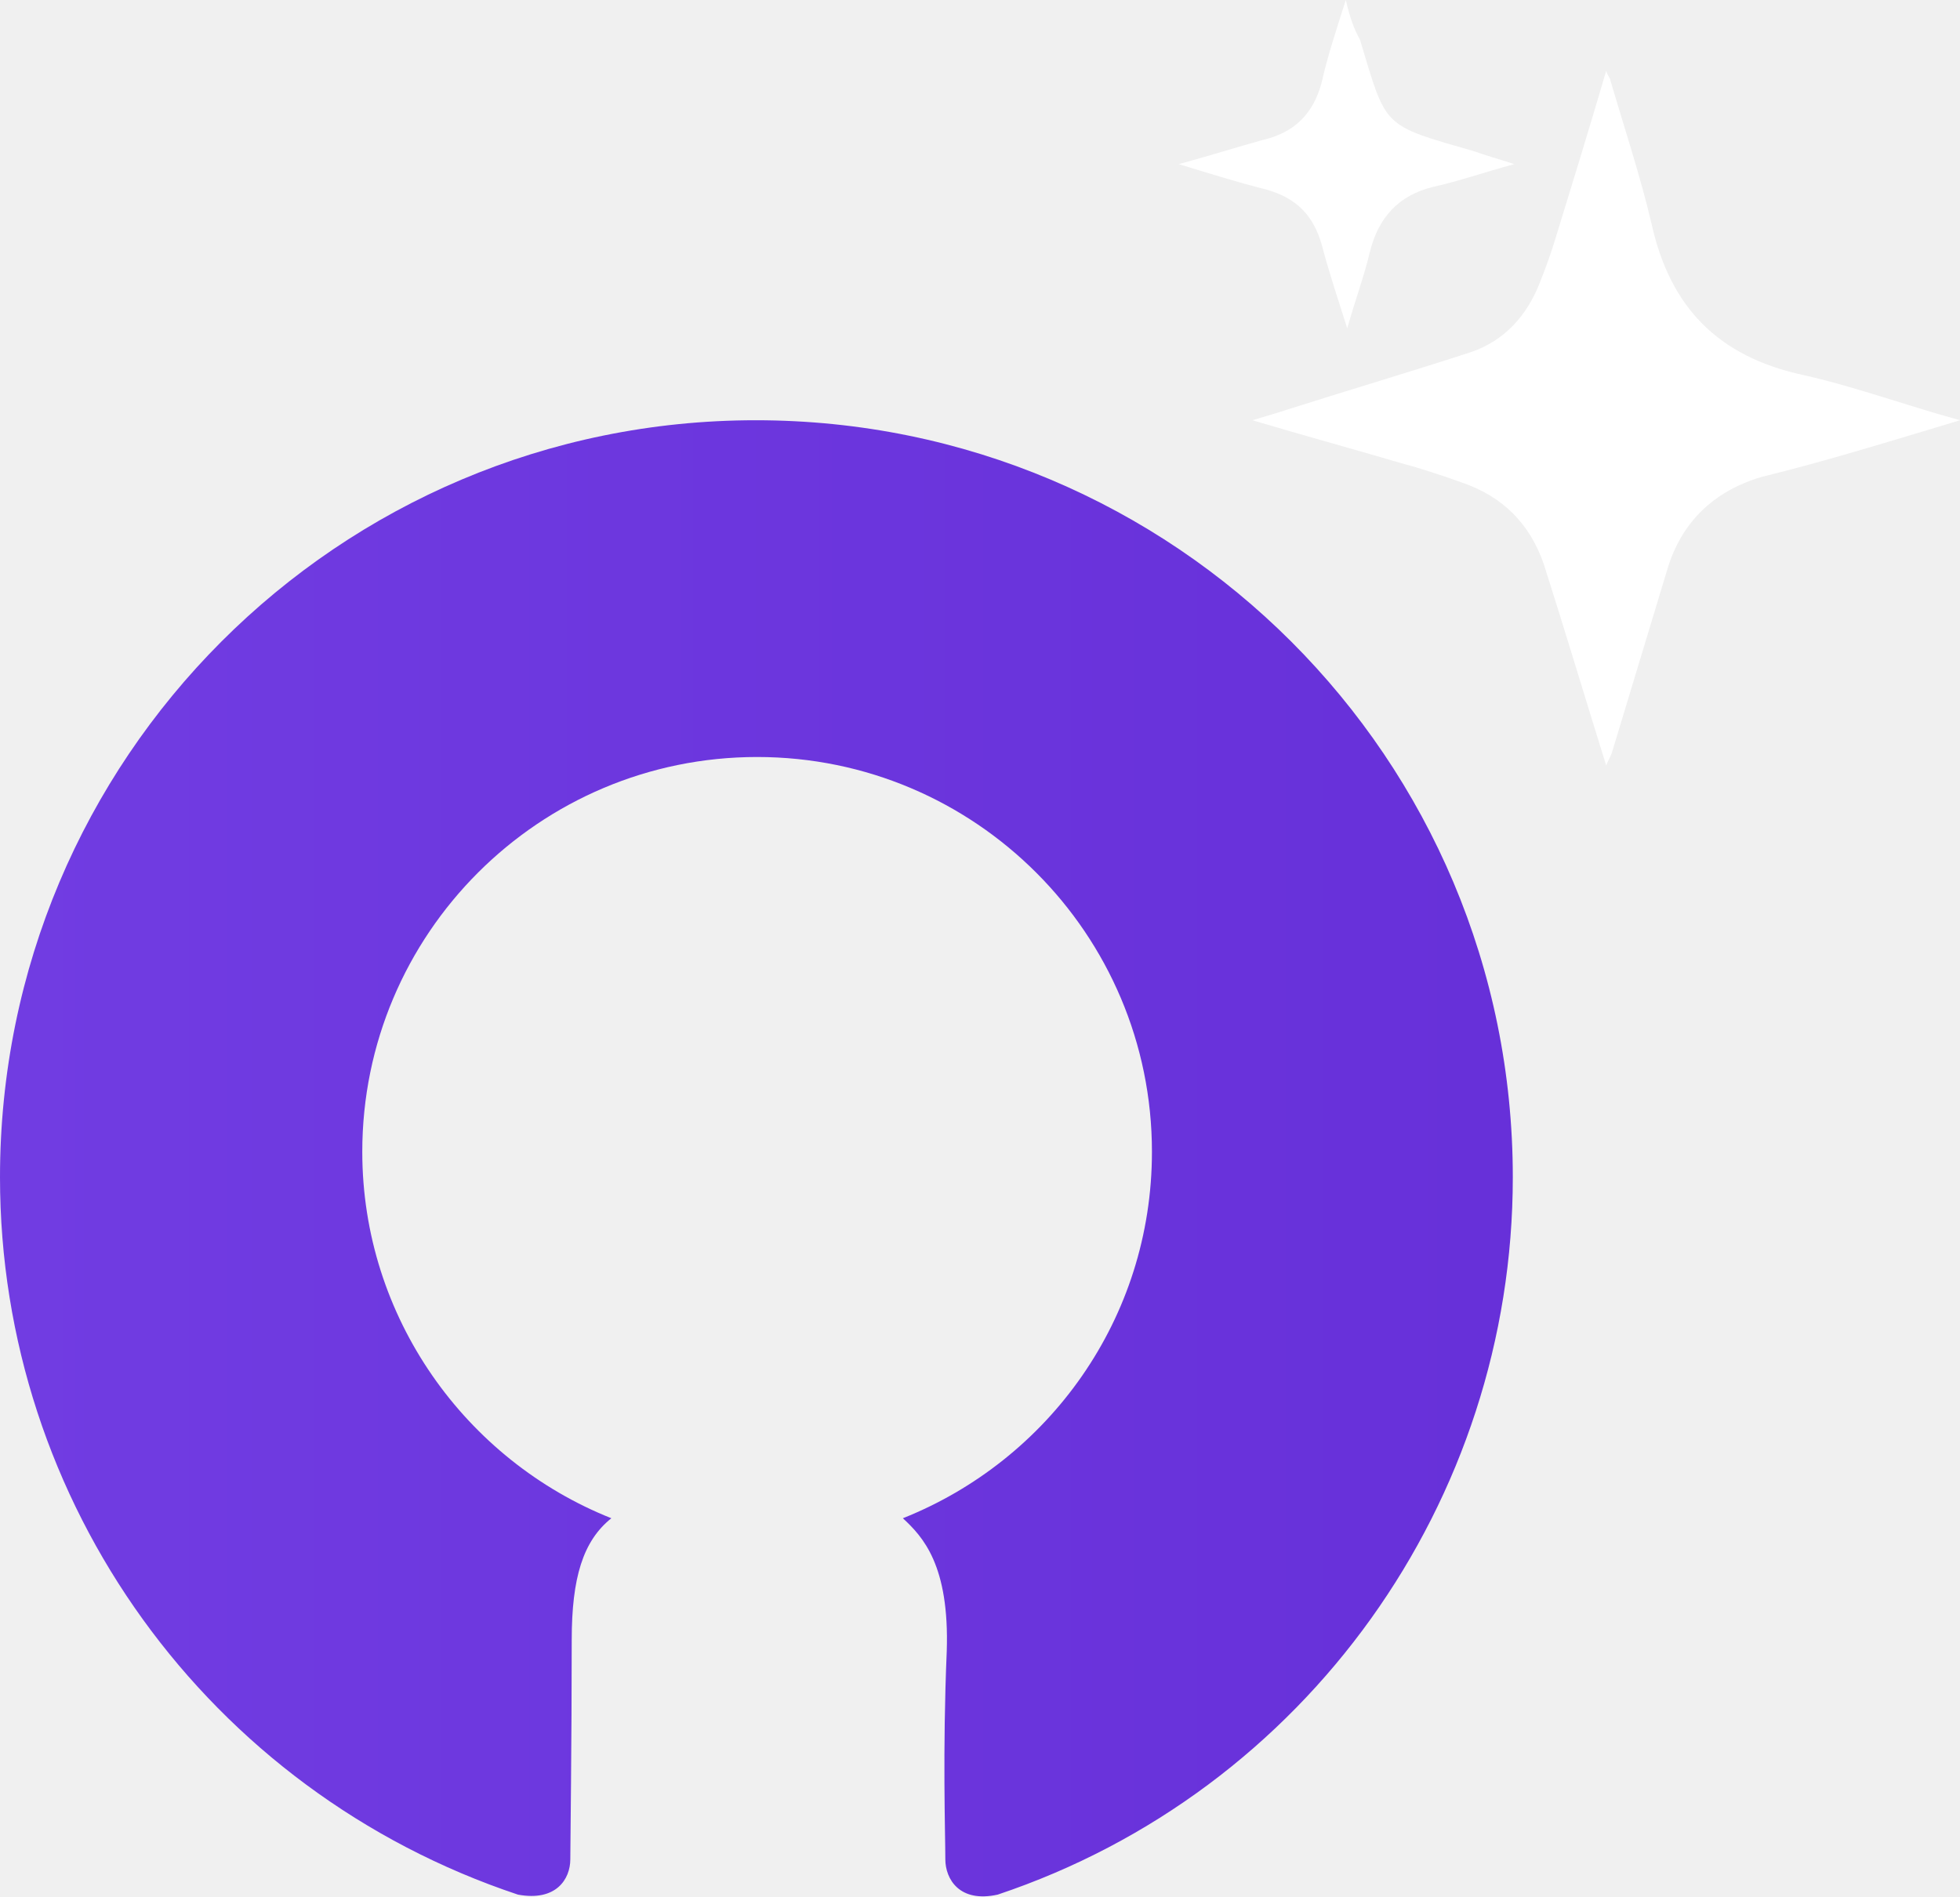
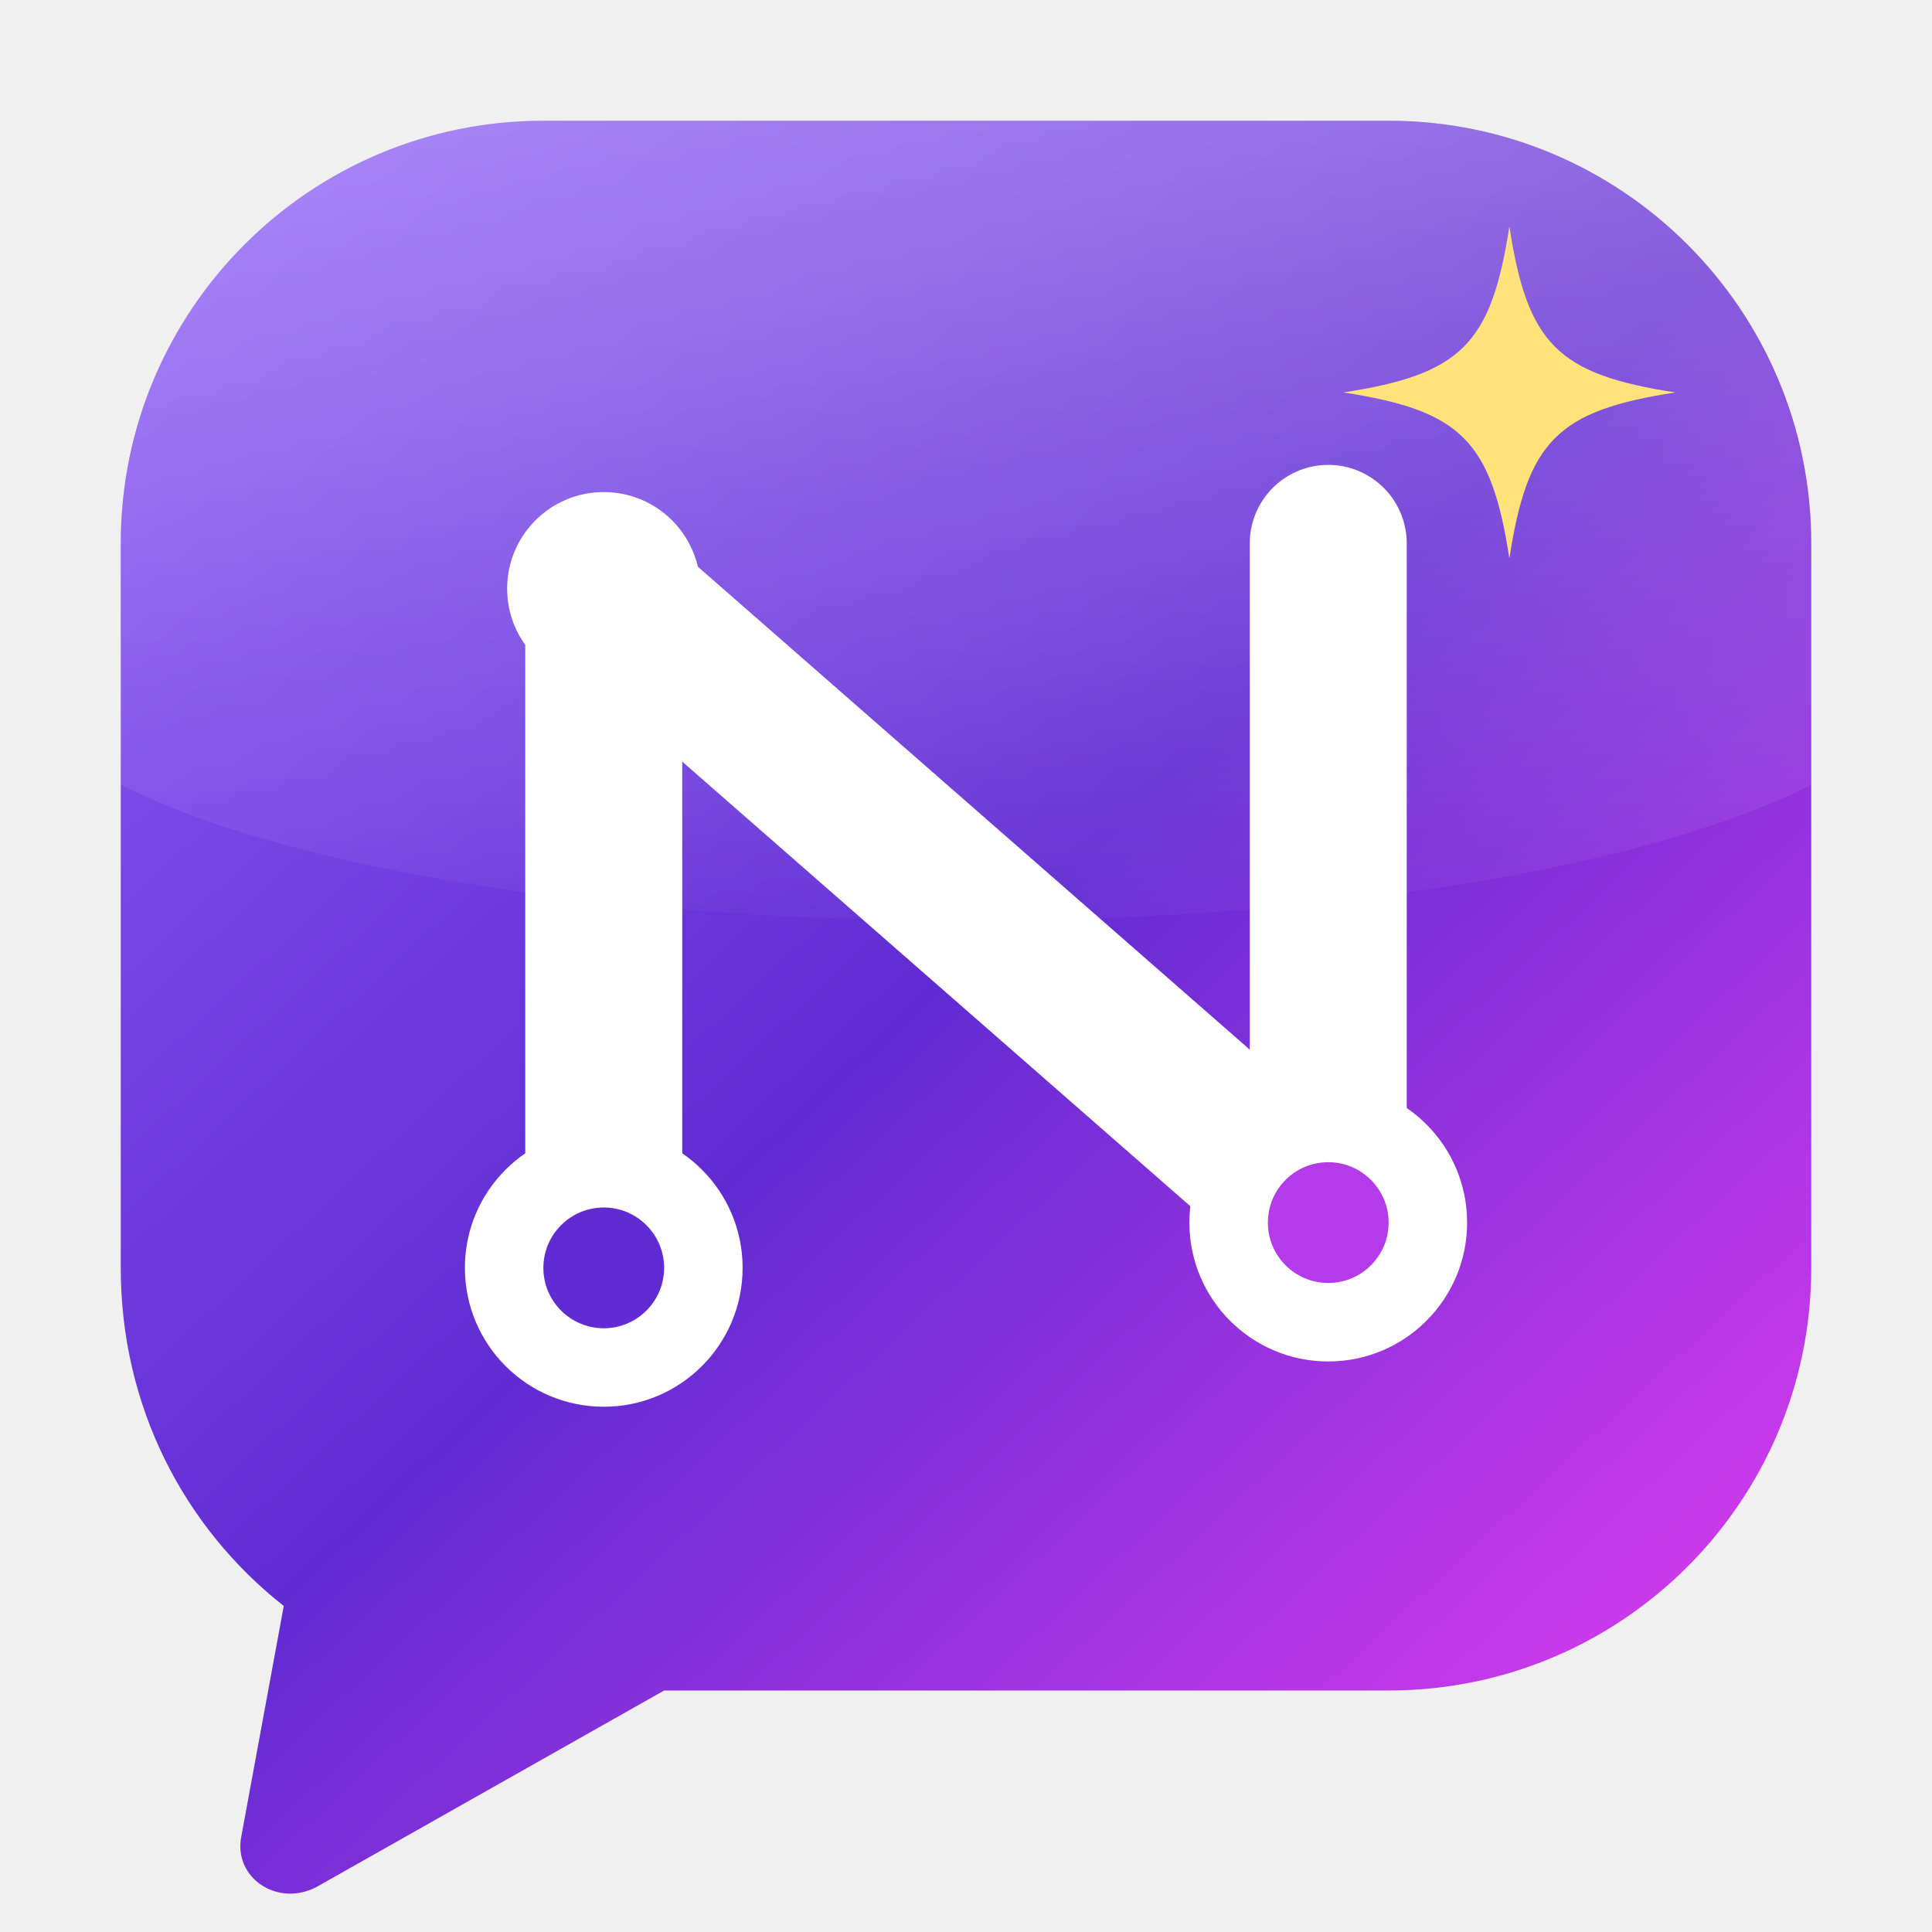
- <svg xmlns="http://www.w3.org/2000/svg" version="1.1" x="0px" y="0px" style="enable-background:new 0 0 485.5 142;" xml:space="preserve" viewBox="3 4 138.5 134.02">
-   <style type="text/css">
- 	.st0{display:none;}
- 	.st1{display:inline;fill:#080B13;}
- 	.st2{enable-background:new    ;}
- 	.st3{fill:#FFFFFF;}
- 	.st4{fill:url(#SVGID_1_);}
- </style>
-   <g class="st2">
-     <g>
-       <path class="st3" d="M141.5,33.7c-4-1.1-7.5-2.4-11.1-3.2c-6-1.3-9.4-4.8-10.7-10.7c-0.8-3.4-1.9-6.7-2.9-10.1    c0-0.2-0.2-0.3-0.3-0.7c-1.2,4.1-2.4,8-3.6,11.9c-0.3,1-0.7,2.1-1.1,3.1c-0.9,2.3-2.5,4.1-4.9,4.9c-4.3,1.4-8.7,2.7-13.1,4.1    c-0.6,0.2-1.3,0.4-2.3,0.7c3.7,1.1,7,2,10.4,3c1.5,0.4,3,0.9,4.4,1.4c2.9,1,4.8,2.9,5.8,5.8c1.5,4.7,2.9,9.4,4.4,14.2    c0.1-0.3,0.3-0.6,0.4-0.9c1.3-4.3,2.6-8.6,3.9-12.9c1-3.4,3.3-5.6,6.7-6.6C132,36.6,136.5,35.2,141.5,33.7z" />
-       <path class="st3" d="M98.1,4c-0.7,2.2-1.3,4-1.7,5.8c-0.6,2.3-2,3.6-4.2,4.1c-1.8,0.5-3.7,1.1-5.9,1.7c2.3,0.7,4.2,1.3,6.2,1.8    c2.1,0.6,3.3,1.8,3.9,3.9c0.5,1.9,1.1,3.7,1.8,5.9c0.6-2.1,1.2-3.7,1.6-5.4c0.6-2.4,2-4,4.5-4.6c1.8-0.4,3.5-1,5.7-1.6    c-1.2-0.4-2-0.6-2.8-0.9c-6.6-1.9-6.2-1.6-8.1-7.9C98.7,6.1,98.4,5.3,98.1,4z" />
-     </g>
-     <g id="Vector_Smart_Object_xA0_Image_00000107568830299365483660000013795074849348738710_">
-       <linearGradient id="SVGID_1_" gradientUnits="userSpaceOnUse" x1="2.959" y1="85.854" x2="109.873" y2="85.854">
-         <stop offset="0" style="stop-color:#713CE2" />
-         <stop offset="1" style="stop-color:#6730D9" />
-       </linearGradient>
-       <path class="st4" d="M56.4,33.7C26.9,33.7,3,57.6,3,87.2c0,23,14.7,43.4,36.6,50.7c2.7,0.5,3.7-1.1,3.7-2.5    c0-0.8,0.1-8.4,0.1-15.5c0-4.4,0.8-7,2.8-8.6c-10.3-4.1-17.6-14.2-17.6-25.9c0-15.4,12.5-27.9,27.9-27.9    c15.4,0,27.9,12.5,27.9,27.9c0,11.8-7.3,21.8-17.6,25.9c1.4,1.3,3.3,3.3,3.1,9.4c-0.3,7.1-0.1,12.9-0.1,14.7c0,1.4,1,3.1,3.7,2.5    c21.8-7.3,36.4-27.8,36.4-50.7C109.9,57.6,86,33.7,56.4,33.7z" />
-     </g>
-   </g>
+ <svg xmlns="http://www.w3.org/2000/svg" width="64" height="64" viewBox="0 0 64 64" fill="none">
+   <defs>
+     <linearGradient id="snBg" x1="6" y1="4" x2="58" y2="60" gradientUnits="userSpaceOnUse">
+       <stop offset="0" stop-color="#8B5CF6" />
+       <stop offset="0.5" stop-color="#612BD3" />
+       <stop offset="1" stop-color="#E23DF0" />
+     </linearGradient>
+     <linearGradient id="snShine" x1="32" y1="4" x2="32" y2="34" gradientUnits="userSpaceOnUse">
+       <stop offset="0" stop-color="#FFFFFF" stop-opacity="0.28" />
+       <stop offset="1" stop-color="#FFFFFF" stop-opacity="0" />
+     </linearGradient>
+   </defs>
+   <path d="M18 4H46C53.732 4 60 10.268 60 18V42C60 49.732 53.732 56 46 56H22L10.5 62.5C9.2 63.2 7.7 62.2 8 60.8L9.4 53.2C6.1 50.6 4 46.6 4 42V18C4 10.268 10.268 4 18 4Z" fill="url(#snBg)" />
+   <path d="M18 4H46C53.732 4 60 10.268 60 18V26C48 32 16 32 4 26V18C4 10.268 10.268 4 18 4Z" fill="url(#snShine)" />
+   <path d="M20 42V19.5L44 40.5V18" stroke="#FFFFFF" stroke-width="5.2" stroke-linecap="round" stroke-linejoin="round" />
+   <circle cx="20" cy="42" r="4.6" fill="#FFFFFF" />
+   <circle cx="20" cy="42" r="2" fill="#612BD3" />
+   <circle cx="44" cy="40.5" r="4.6" fill="#FFFFFF" />
+   <circle cx="44" cy="40.5" r="2" fill="#B53BEA" />
+   <circle cx="20" cy="19.5" r="3.2" fill="#FFFFFF" />
+   <path d="M50 7.5C50.6 11.4 51.6 12.4 55.5 13C51.6 13.6 50.6 14.6 50 18.5C49.4 14.6 48.4 13.6 44.5 13C48.4 12.4 49.4 11.4 50 7.5Z" fill="#FFE27A" />
</svg>
